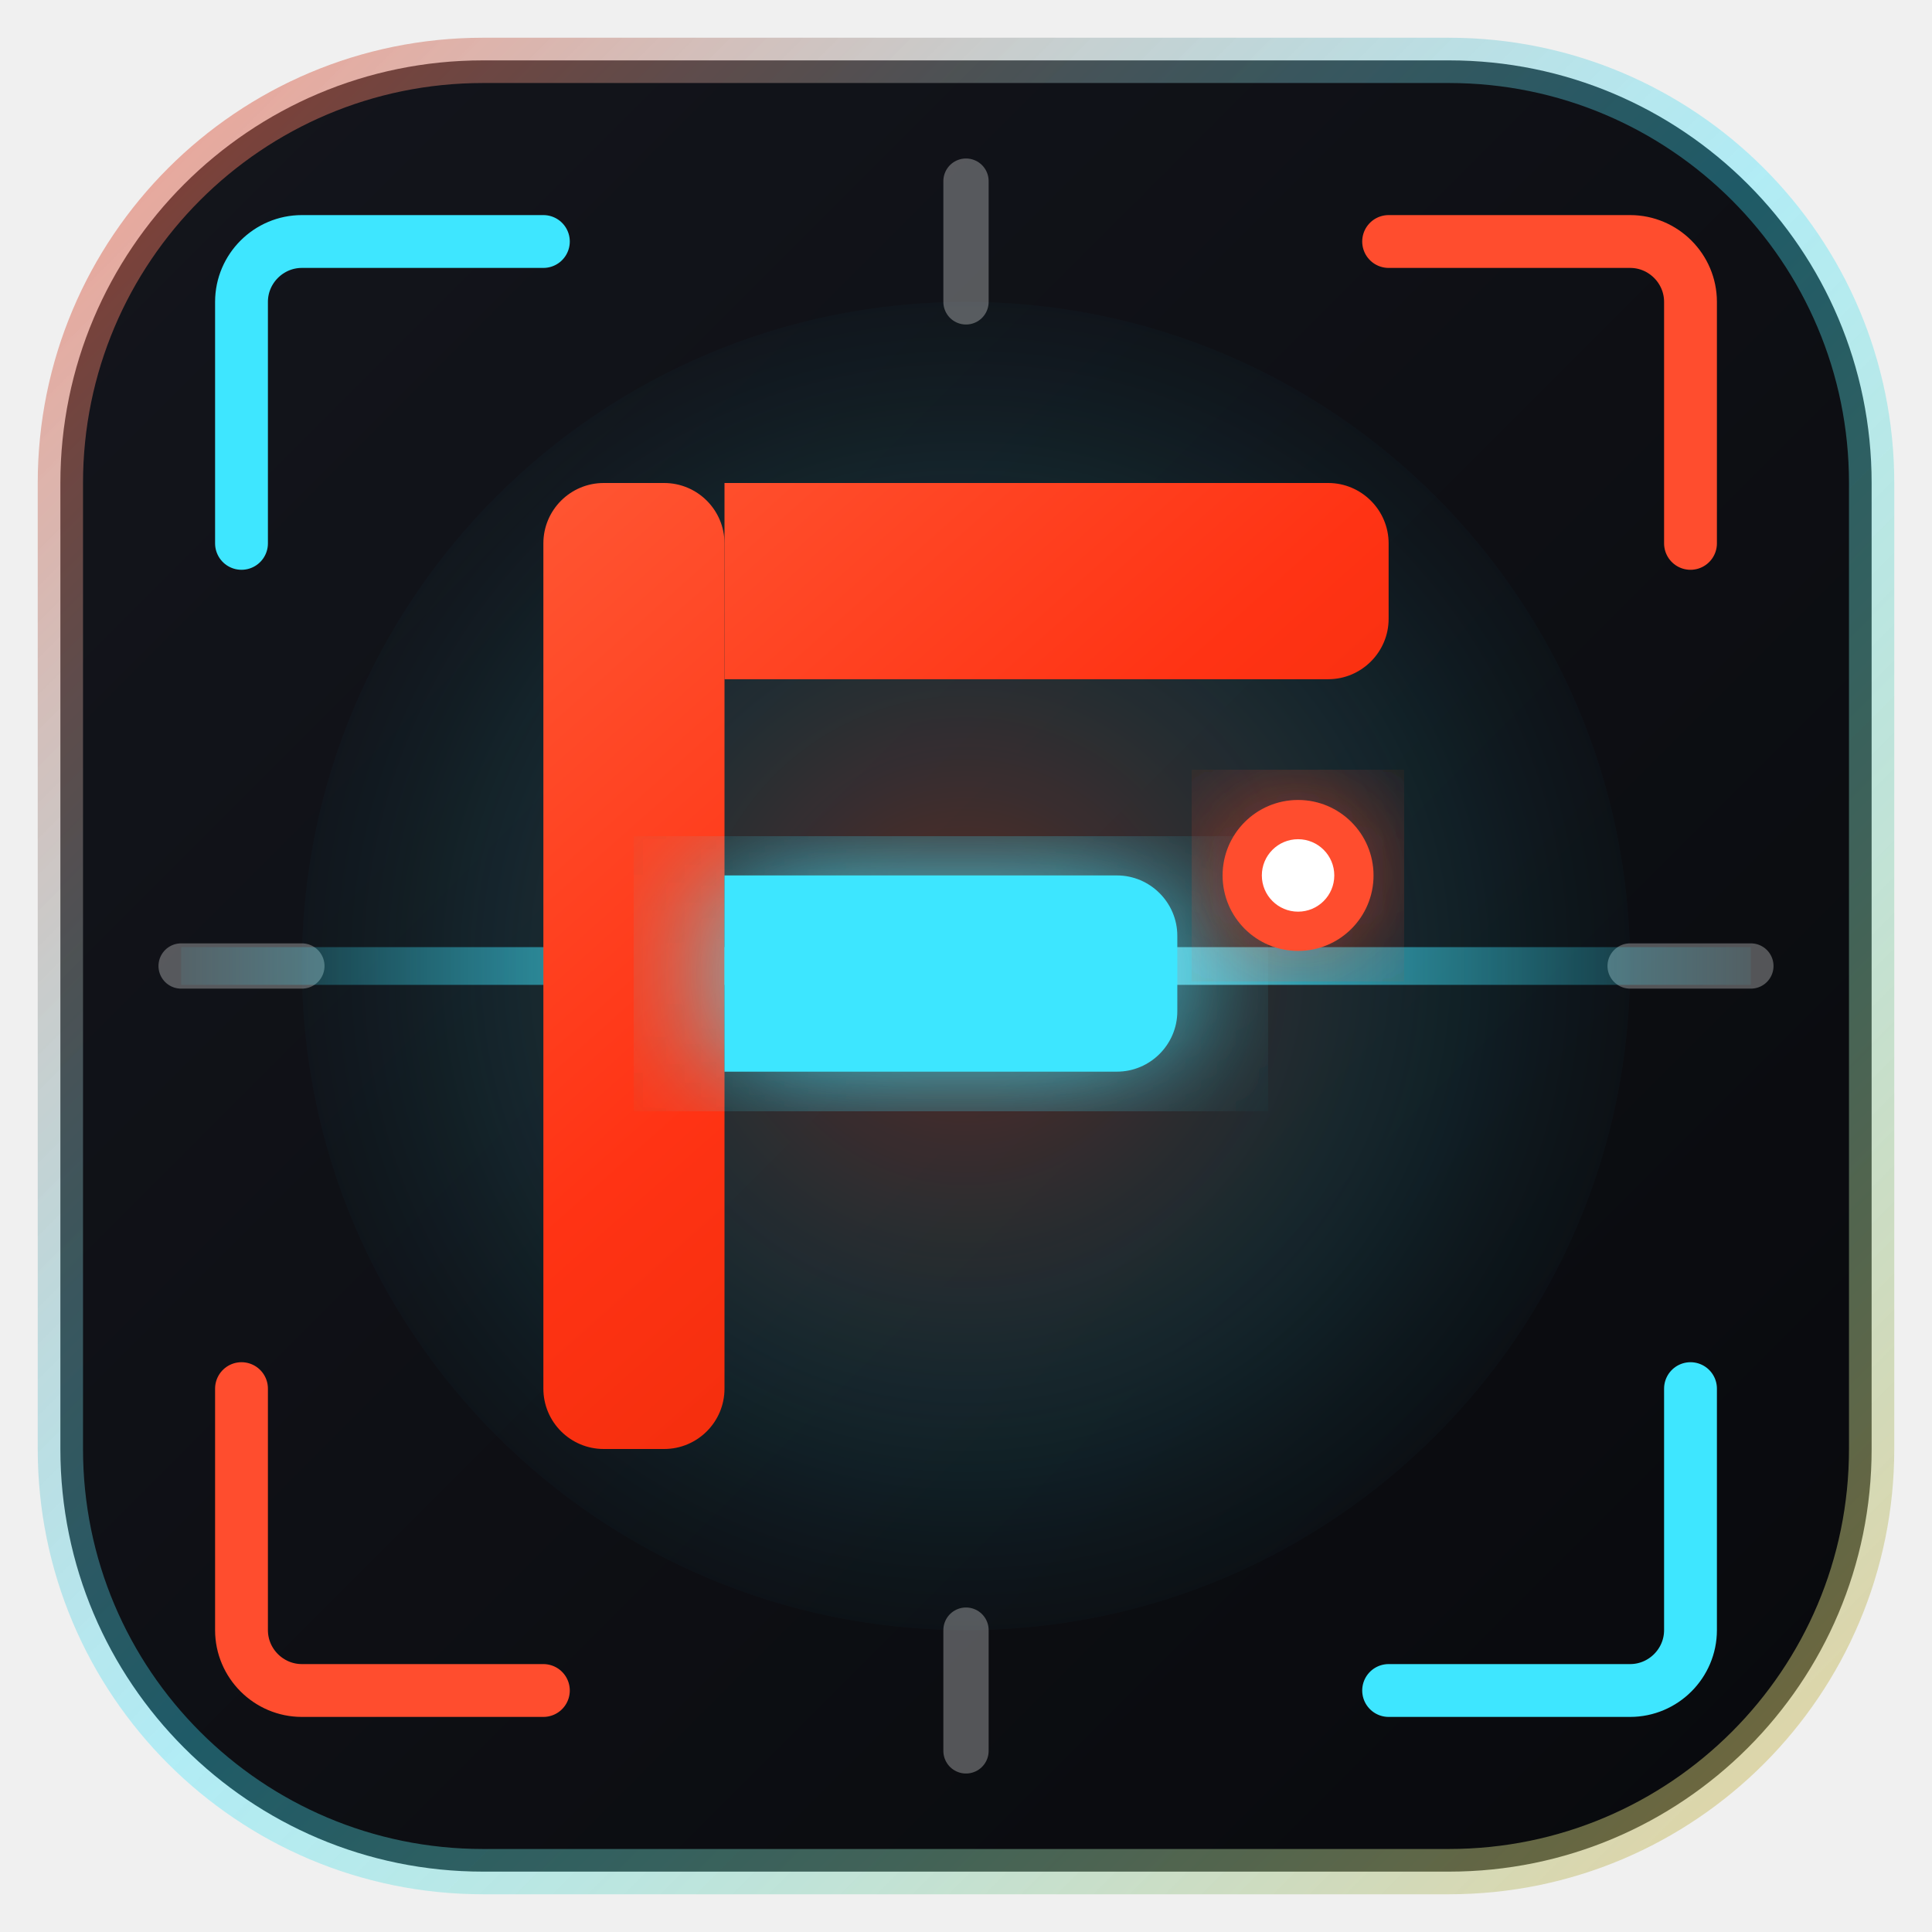
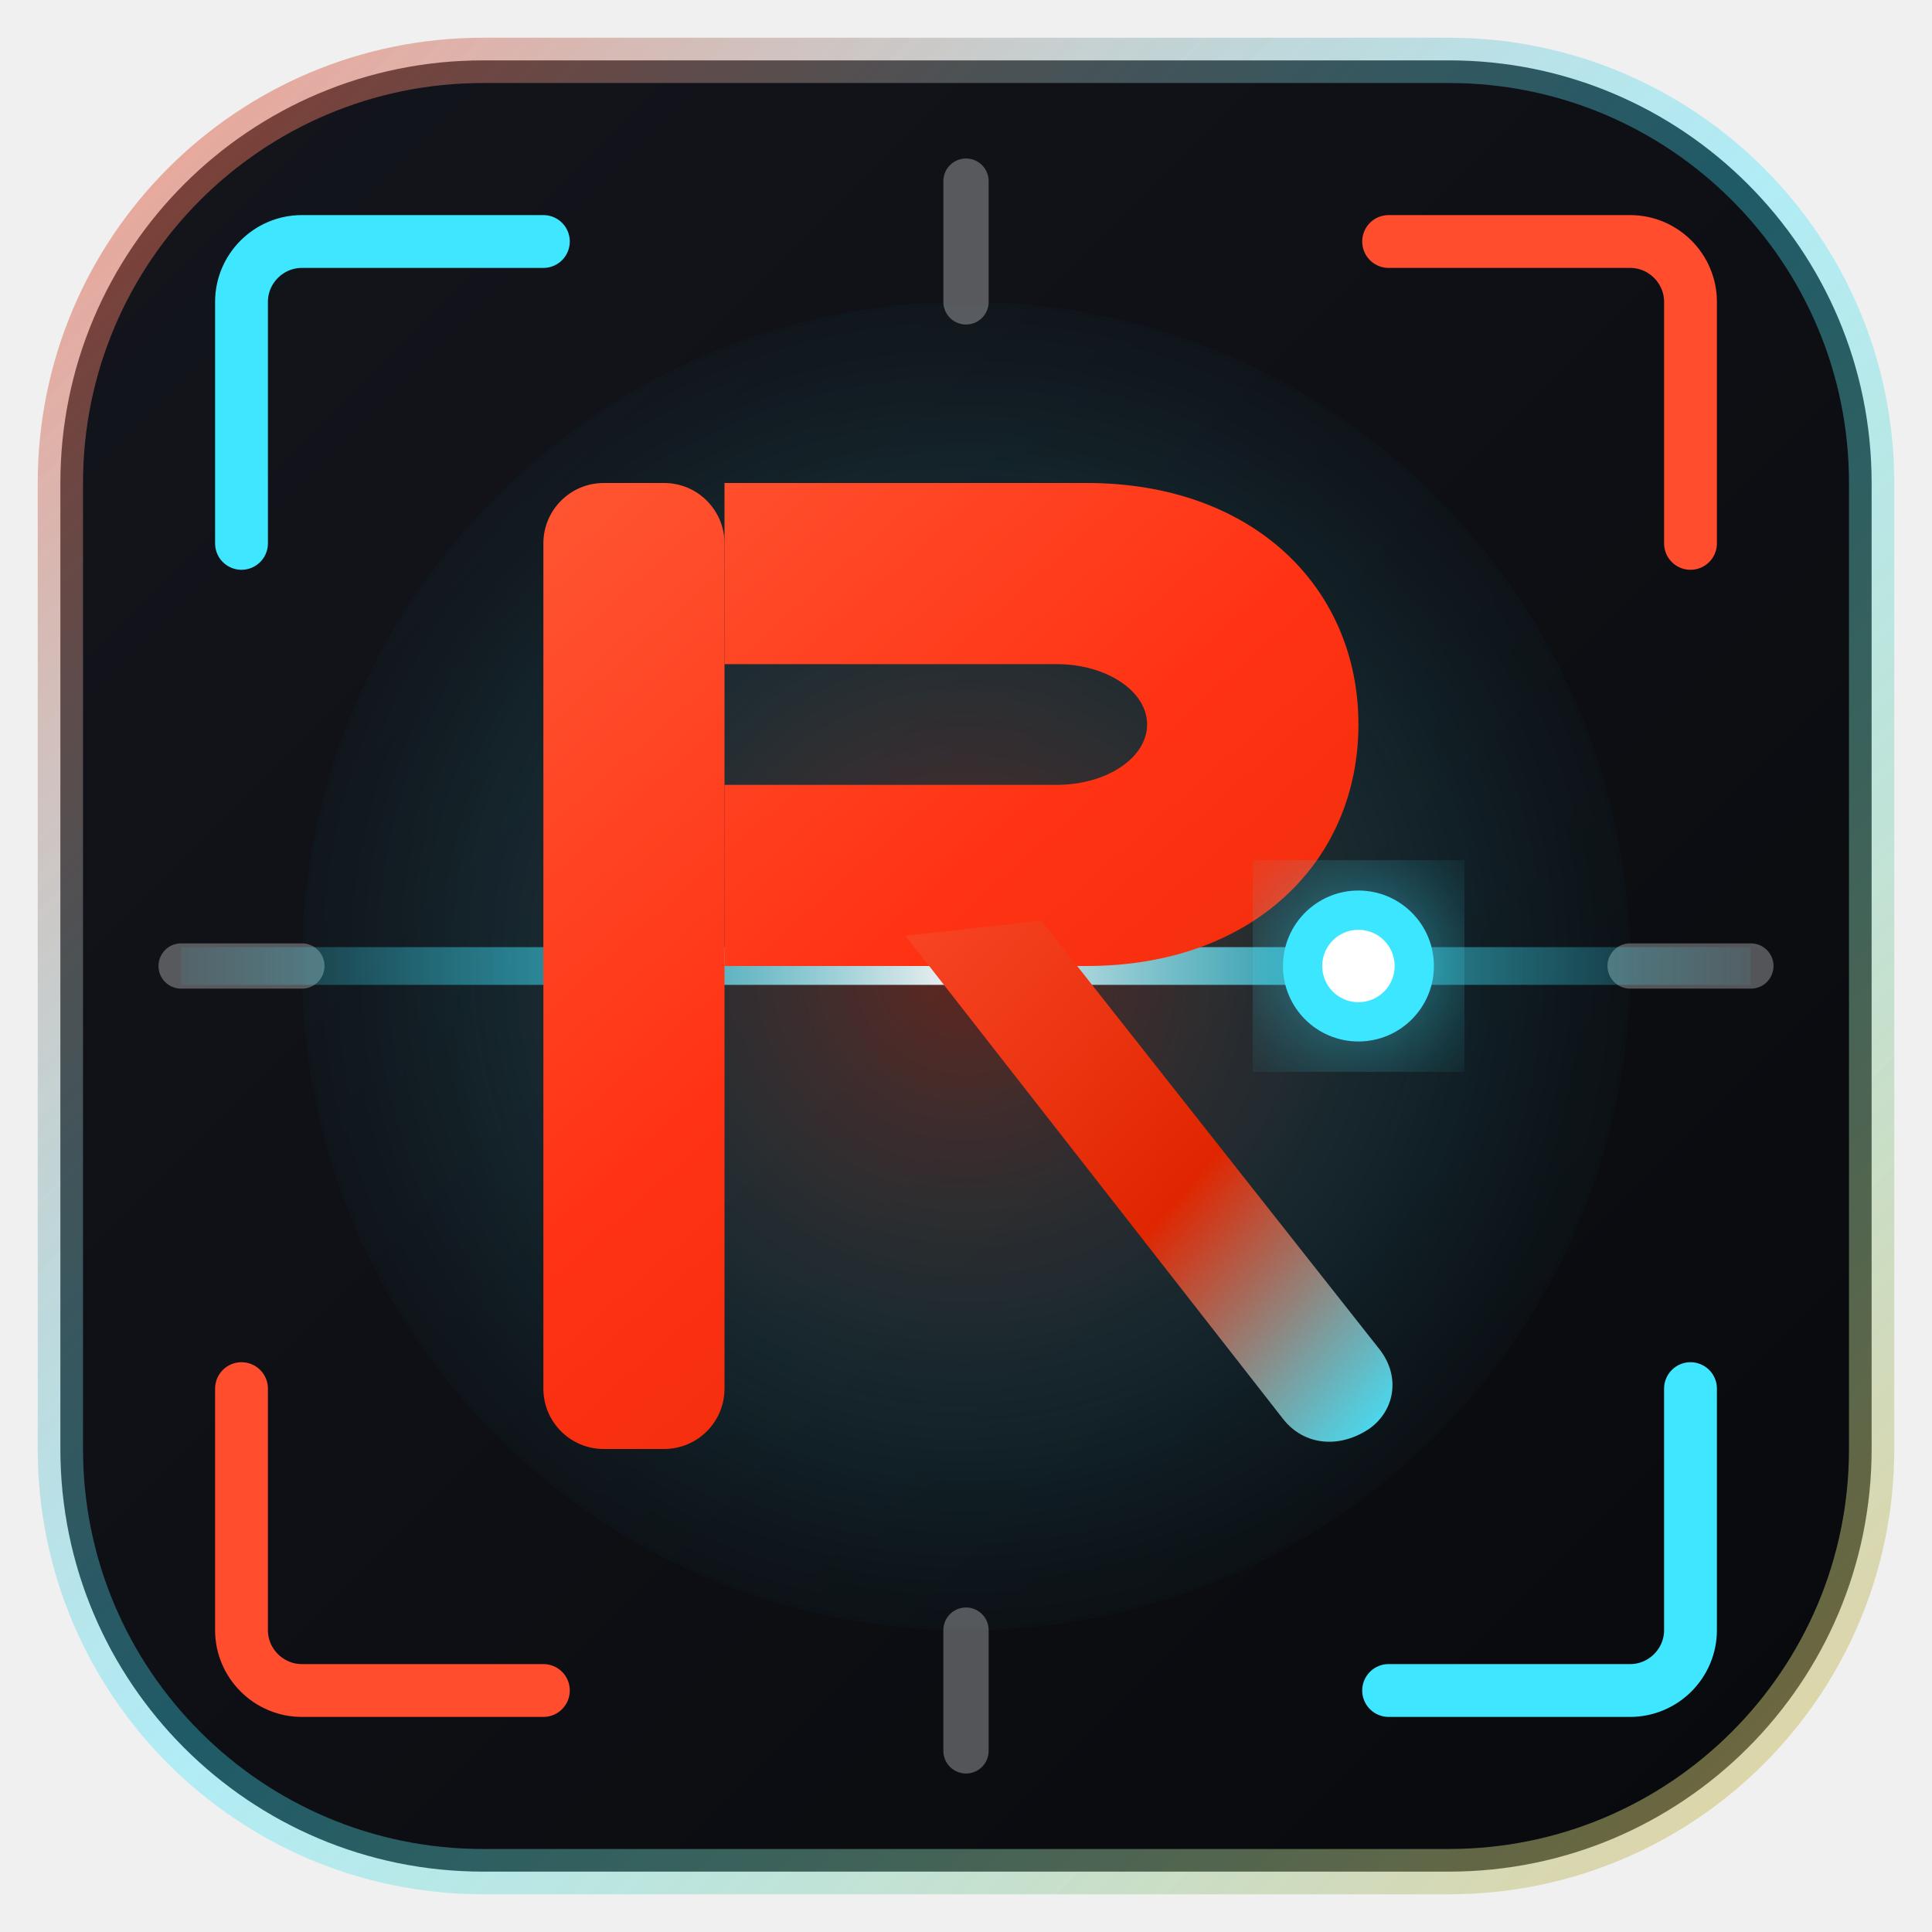
<svg xmlns="http://www.w3.org/2000/svg" viewBox="0 0 64 64" fill="none">
  <defs>
    <linearGradient id="bgGrad" x1="0" y1="0" x2="64" y2="64" gradientUnits="userSpaceOnUse">
      <stop offset="0%" stop-color="#14161D" />
      <stop offset="100%" stop-color="#08090C" />
    </linearGradient>
    <linearGradient id="borderGrad" x1="0" y1="0" x2="64" y2="64" gradientUnits="userSpaceOnUse">
      <stop offset="0%" stop-color="#FF4D2E" stop-opacity="0.8" />
      <stop offset="50%" stop-color="#3EE6FF" stop-opacity="0.5" />
      <stop offset="100%" stop-color="#E8B44A" stop-opacity="0.8" />
    </linearGradient>
    <linearGradient id="cinemaFlame" x1="16" y1="14" x2="48" y2="50" gradientUnits="userSpaceOnUse">
      <stop offset="0%" stop-color="#FF5B37" />
      <stop offset="45%" stop-color="#FF3314" />
      <stop offset="100%" stop-color="#E02600" />
+     </linearGradient>
+     <linearGradient id="rLegGrad" x1="26" y1="30" x2="46" y2="48" gradientUnits="userSpaceOnUse">
+       <stop offset="0%" stop-color="#FF4D2E" />
+       <stop offset="60%" stop-color="#E02600" />
+       <stop offset="100%" stop-color="#3EE6FF" />
    </linearGradient>
    <linearGradient id="anamorphicStreak" x1="4" y1="32" x2="60" y2="32" gradientUnits="userSpaceOnUse">
      <stop offset="0%" stop-color="#3EE6FF" stop-opacity="0" />
      <stop offset="30%" stop-color="#3EE6FF" stop-opacity="0.6" />
      <stop offset="50%" stop-color="#FFFFFF" stop-opacity="0.95" />
      <stop offset="70%" stop-color="#3EE6FF" stop-opacity="0.6" />
      <stop offset="100%" stop-color="#3EE6FF" stop-opacity="0" />
    </linearGradient>
    <radialGradient id="centerGlow" cx="32" cy="32" r="28" gradientUnits="userSpaceOnUse">
      <stop offset="0%" stop-color="#FF4D2E" stop-opacity="0.35" />
      <stop offset="60%" stop-color="#3EE6FF" stop-opacity="0.08" />
      <stop offset="100%" stop-color="#000000" stop-opacity="0" />
    </radialGradient>
    <filter id="bloom" x="-20%" y="-20%" width="140%" height="140%">
      <feGaussianBlur stdDeviation="2.5" result="blur" />
      <feComposite in="SourceGraphic" in2="blur" operator="over" />
    </filter>
  </defs>
  <rect x="2" y="2" width="60" height="60" rx="14" fill="url(#bgGrad)" />
  <rect x="2" y="2" width="60" height="60" rx="14" stroke="url(#borderGrad)" stroke-width="1.5" stroke-opacity="0.7" />
  <circle cx="32" cy="32" r="22" fill="url(#centerGlow)" />
  <path d="M8 18 V10 C8 8.9 8.9 8 10 8 H18" stroke="#3EE6FF" stroke-width="1.75" stroke-linecap="round" />
  <path d="M46 8 H54 C55.1 8 56 8.9 56 10 V18" stroke="#FF4D2E" stroke-width="1.75" stroke-linecap="round" />
  <path d="M8 46 V54 C8 55.1 8.9 56 10 56 H18" stroke="#FF4D2E" stroke-width="1.75" stroke-linecap="round" />
  <path d="M46 56 H54 C55.1 56 56 55.1 56 54 V46" stroke="#3EE6FF" stroke-width="1.75" stroke-linecap="round" />
  <line x1="32" y1="6" x2="32" y2="10" stroke="#FFFFFF" stroke-opacity="0.3" stroke-width="1.5" stroke-linecap="round" />
  <line x1="32" y1="54" x2="32" y2="58" stroke="#FFFFFF" stroke-opacity="0.3" stroke-width="1.5" stroke-linecap="round" />
  <line x1="6" y1="32" x2="10" y2="32" stroke="#FFFFFF" stroke-opacity="0.3" stroke-width="1.5" stroke-linecap="round" />
  <line x1="54" y1="32" x2="58" y2="32" stroke="#FFFFFF" stroke-opacity="0.3" stroke-width="1.5" stroke-linecap="round" />
  <line x1="6" y1="32" x2="58" y2="32" stroke="url(#anamorphicStreak)" stroke-width="1.25" />
  <rect x="18" y="16" width="6" height="32" rx="2" fill="url(#cinemaFlame)" />
-   <path d="M24 16 H44 C45.1 16 46 16.9 46 18 V20.5 C46 21.6 45.1 22.5 44 22.5 H24 V16 Z" fill="url(#cinemaFlame)" />
-   <path d="M24 29 H37 C38.1 29 39 29.9 39 31 V33.5 C39 34.6 38.1 35.5 37 35.5 H24 V29 Z" fill="#3EE6FF" filter="url(#bloom)" />
-   <circle cx="43" cy="29" r="2.5" fill="#FF4D2E" filter="url(#bloom)" />
-   <circle cx="43" cy="29" r="1.2" fill="#FFFFFF" />
+   <path d="M24 16 H36 C41.523 16 45 19.477 45 24 C45 28.523 41.523 32 36 32 H24 V16 Z M24 22 V26 H35 C36.657 26 38 25.105 38 24 C38 22.895 36.657 22 35 22 H24 Z" fill="url(#cinemaFlame)" />
+   <path d="M30 31 L42.5 47 C43.2 47.9 44.4 48 45.4 47.3 C46.2 46.7 46.4 45.6 45.7 44.7 L34.5 30.5 Z" fill="url(#rLegGrad)" />
+   <circle cx="45" cy="32" r="2.5" fill="#3EE6FF" filter="url(#bloom)" />
+   <circle cx="45" cy="32" r="1.2" fill="#FFFFFF" />
</svg>
